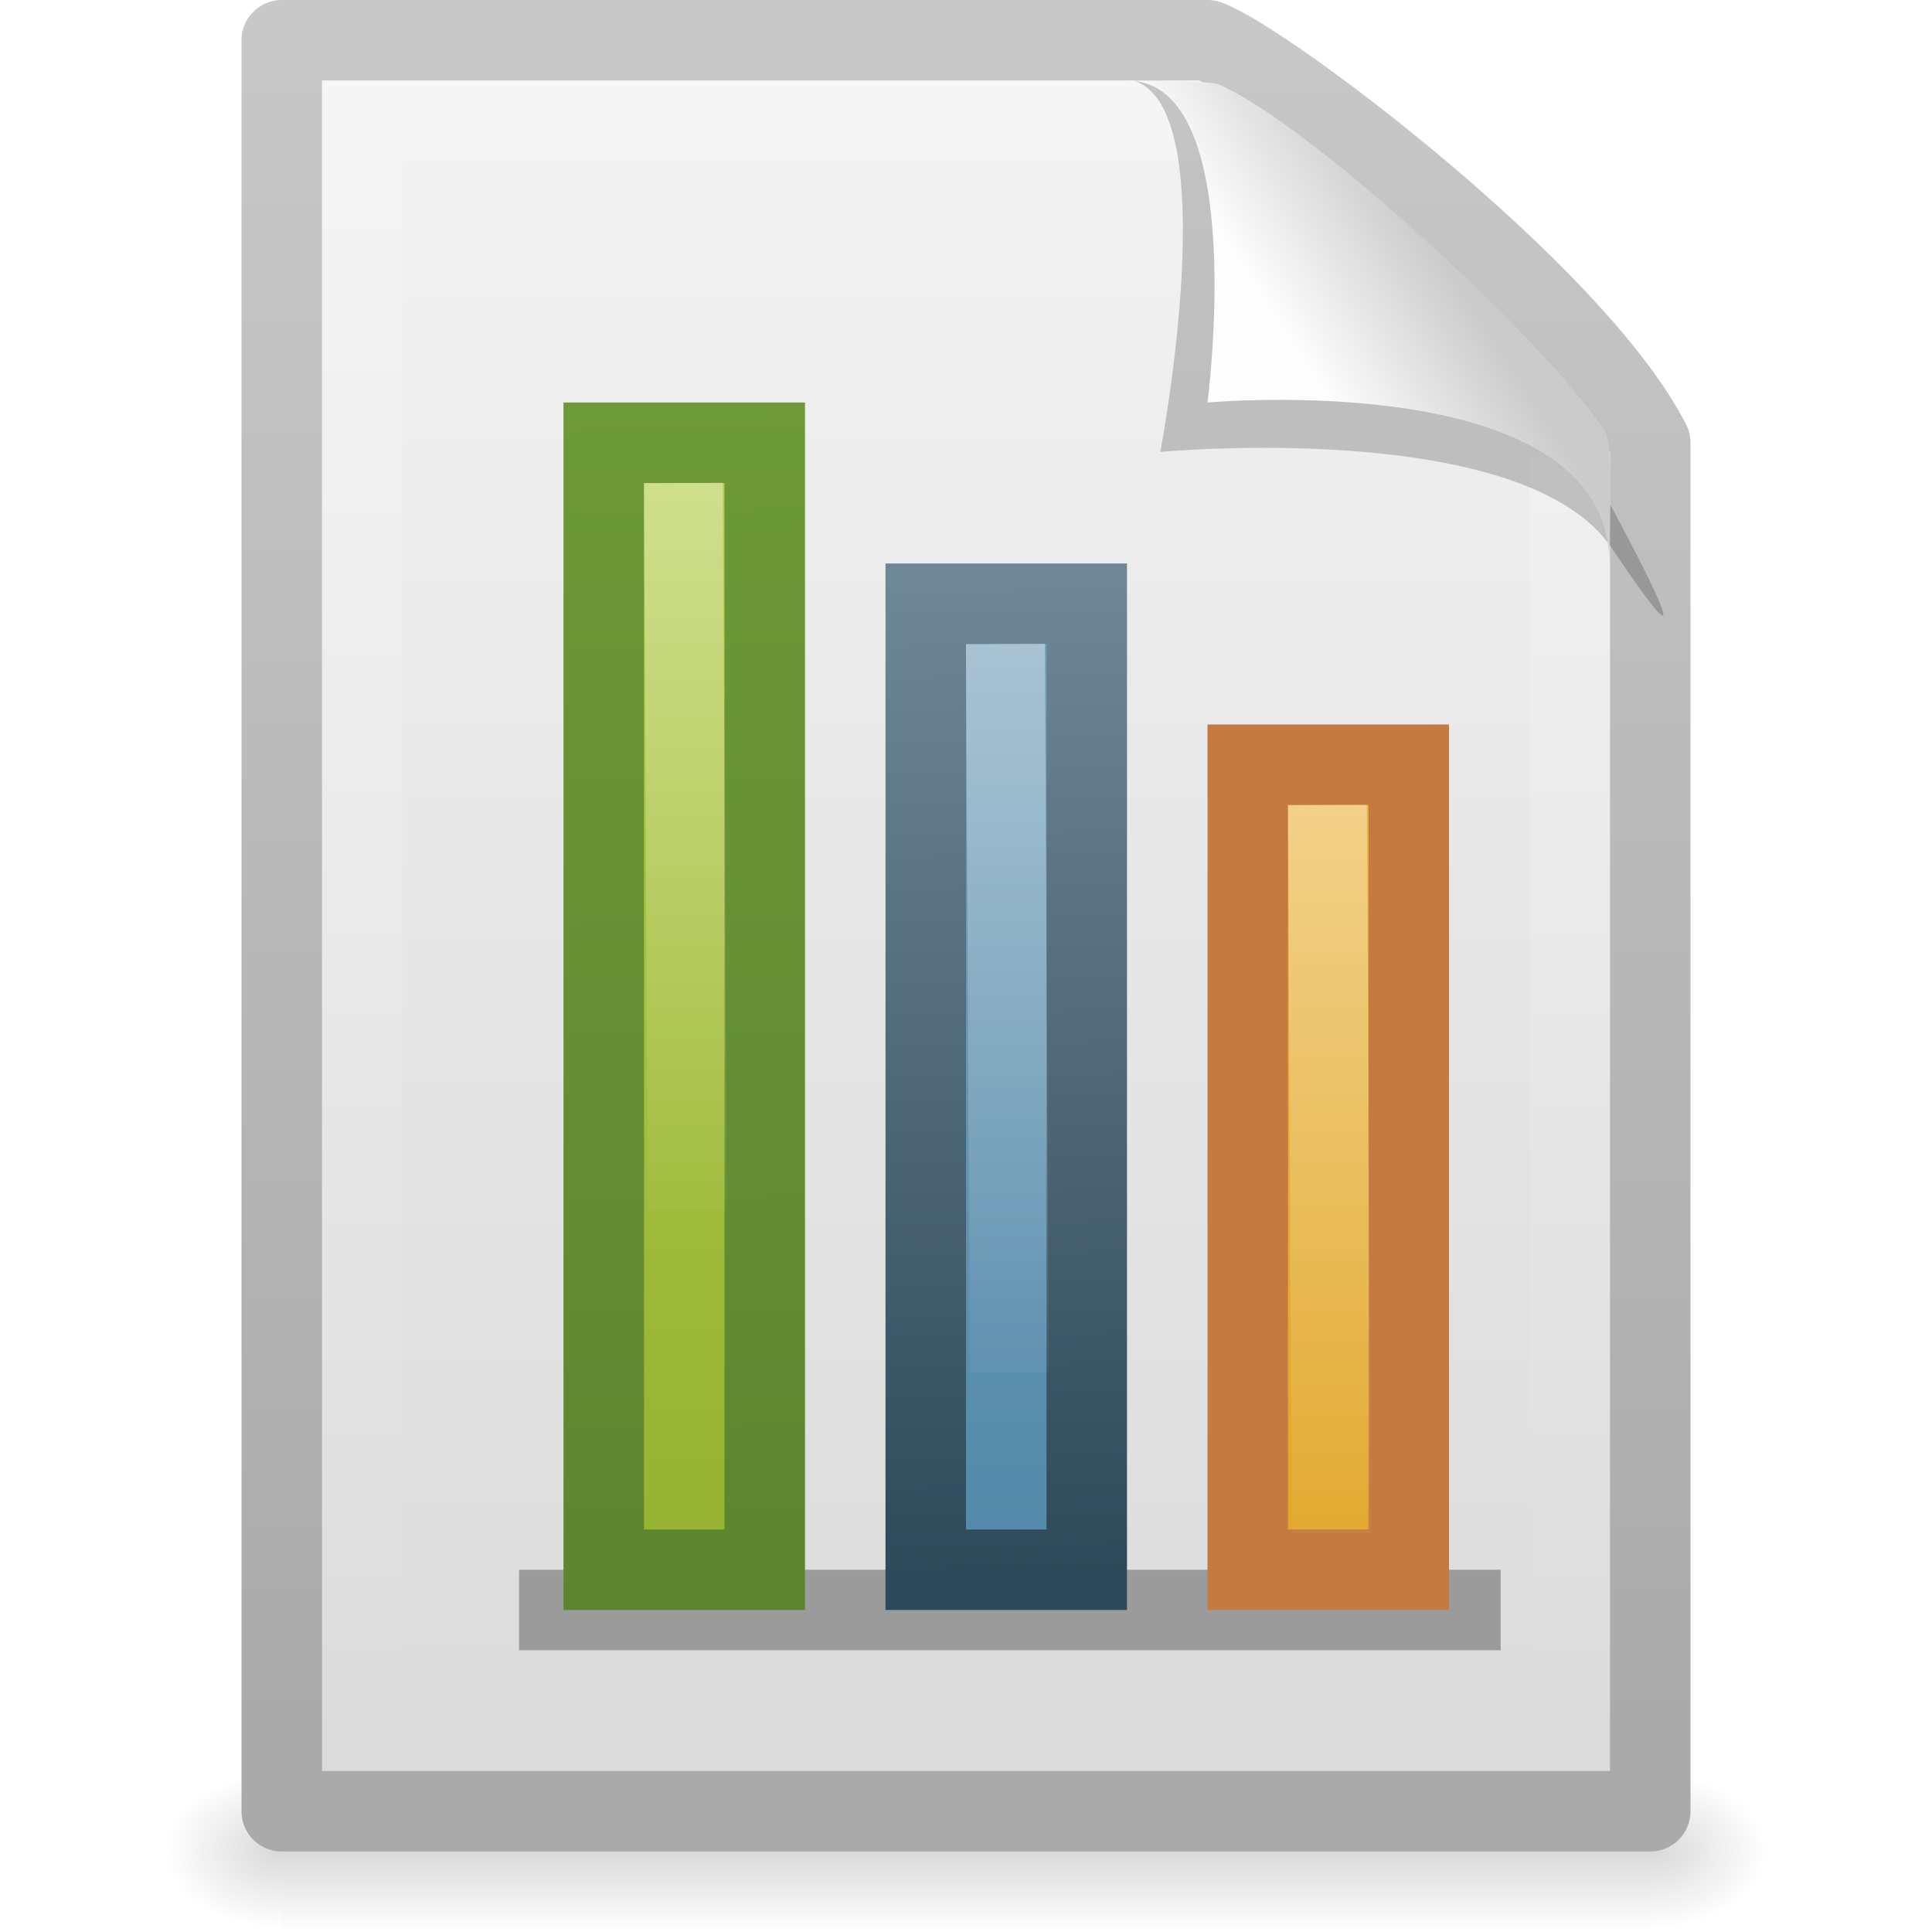
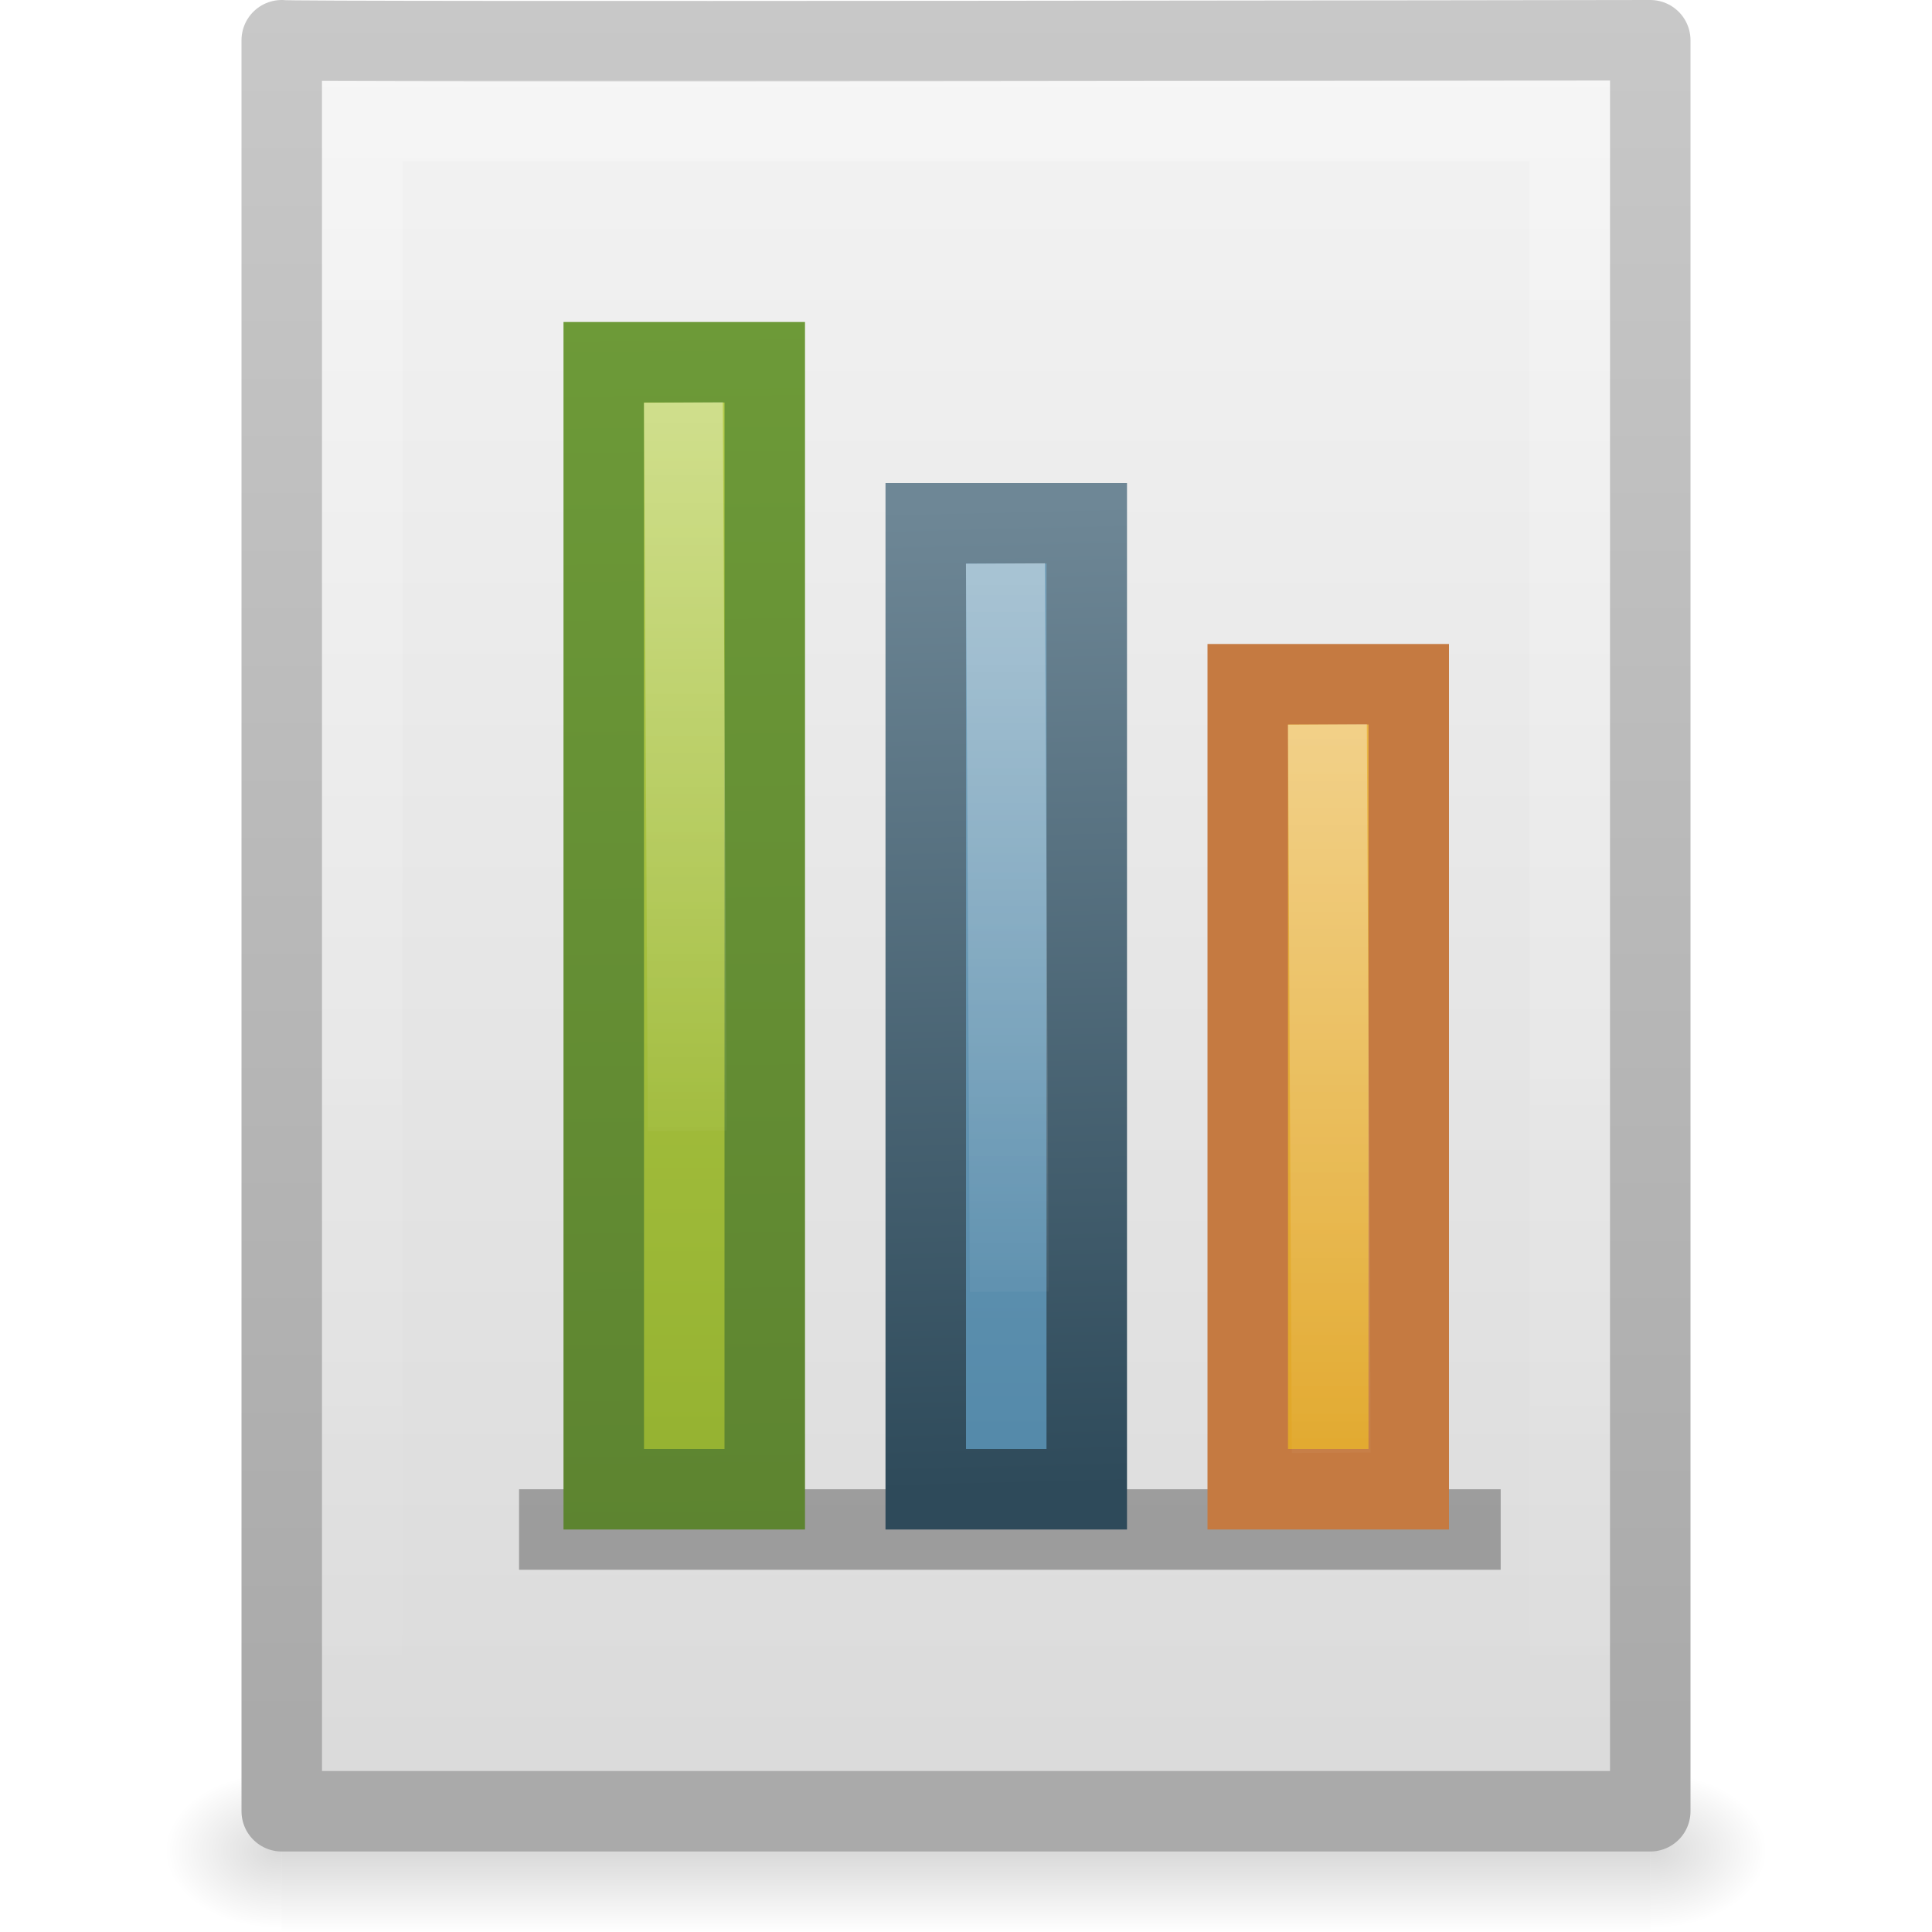
<svg xmlns="http://www.w3.org/2000/svg" xmlns:xlink="http://www.w3.org/1999/xlink" version="1.0" width="24" height="24" id="svg3396">
  <defs id="defs3398">
    <linearGradient id="linearGradient5048">
      <stop id="stop5050" style="stop-color:#000000;stop-opacity:0" offset="0" />
      <stop id="stop5056" style="stop-color:#000000;stop-opacity:1" offset="0.5" />
      <stop id="stop5052" style="stop-color:#000000;stop-opacity:0" offset="1" />
    </linearGradient>
    <linearGradient x1="302.857" y1="366.648" x2="302.857" y2="609.505" id="linearGradient2620" xlink:href="#linearGradient5048" gradientUnits="userSpaceOnUse" gradientTransform="matrix(0.0352071,0,0,0.00823529,-0.724852,18.98055)" />
    <radialGradient cx="605.714" cy="486.648" r="117.143" fx="605.714" fy="486.648" id="radialGradient2617" xlink:href="#linearGradient5060" gradientUnits="userSpaceOnUse" gradientTransform="matrix(-0.01204859,0,0,0.00823529,10.76121,18.98057)" />
    <linearGradient id="linearGradient5060">
      <stop id="stop5062" style="stop-color:#000000;stop-opacity:1" offset="0" />
      <stop id="stop5064" style="stop-color:#000000;stop-opacity:0" offset="1" />
    </linearGradient>
    <radialGradient cx="605.714" cy="486.648" r="117.143" fx="605.714" fy="486.648" id="radialGradient2614" xlink:href="#linearGradient5060" gradientUnits="userSpaceOnUse" gradientTransform="matrix(0.01204859,0,0,0.00823529,13.23879,18.98057)" />
    <linearGradient x1="-51.786" y1="50.786" x2="-51.786" y2="2.906" id="linearGradient2610" xlink:href="#linearGradient3104" gradientUnits="userSpaceOnUse" gradientTransform="matrix(0.3922135,0,0,0.4473607,29.19929,-1.2387)" />
    <linearGradient id="linearGradient3600">
      <stop id="stop3602" style="stop-color:#f4f4f4;stop-opacity:1" offset="0" />
      <stop id="stop3604" style="stop-color:#dbdbdb;stop-opacity:1" offset="1" />
    </linearGradient>
    <linearGradient x1="25.132" y1="0.985" x2="25.132" y2="47.013" id="linearGradient2608" xlink:href="#linearGradient3600" gradientUnits="userSpaceOnUse" gradientTransform="matrix(0.4857154,0,0,0.4780255,0.3428305,-0.7059501)" />
    <linearGradient id="linearGradient3211">
      <stop id="stop3213" style="stop-color:#ffffff;stop-opacity:1" offset="0" />
      <stop id="stop3215" style="stop-color:#ffffff;stop-opacity:0" offset="1" />
    </linearGradient>
    <linearGradient x1="24" y1="1.425" x2="24" y2="46.017" id="linearGradient2604" xlink:href="#linearGradient3211" gradientUnits="userSpaceOnUse" gradientTransform="matrix(0.4545444,0,0,0.4651153,1.090934,0.3372293)" />
    <linearGradient id="linearGradient3104">
      <stop id="stop3106" style="stop-color:#aaaaaa;stop-opacity:1" offset="0" />
      <stop id="stop3108" style="stop-color:#c8c8c8;stop-opacity:1" offset="1" />
    </linearGradient>
    <linearGradient id="linearGradient8589">
      <stop id="stop8591" style="stop-color:#fefefe;stop-opacity:1" offset="0" />
      <stop id="stop8593" style="stop-color:#cbcbcb;stop-opacity:1" offset="1" />
    </linearGradient>
    <linearGradient x1="32.892" y1="8.059" x2="36.358" y2="5.457" id="linearGradient2597" xlink:href="#linearGradient8589" gradientUnits="userSpaceOnUse" gradientTransform="matrix(0.4778466,0,0,0.5524833,0.3722548,-0.0761283)" />
    <linearGradient id="linearGradient3972">
      <stop id="stop3974" style="stop-color:#ffffff;stop-opacity:1" offset="0" />
      <stop id="stop3976" style="stop-color:#ffffff;stop-opacity:0" offset="1" />
    </linearGradient>
    <linearGradient id="linearGradient4168">
      <stop id="stop4170" style="stop-color:#f8cd70;stop-opacity:1" offset="0" />
      <stop id="stop4172" style="stop-color:#d99a11;stop-opacity:1" offset="1" />
    </linearGradient>
    <linearGradient id="linearGradient3993">
      <stop id="stop3995" style="stop-color:#a3c0d0;stop-opacity:1" offset="0" />
      <stop id="stop4001" style="stop-color:#427da1;stop-opacity:1" offset="1" />
    </linearGradient>
    <linearGradient id="linearGradient2490">
      <stop id="stop2492" style="stop-color:#2e4a5a;stop-opacity:1" offset="0" />
      <stop id="stop2494" style="stop-color:#6e8796;stop-opacity:1" offset="1" />
    </linearGradient>
    <linearGradient id="linearGradient2264">
      <stop id="stop2266" style="stop-color:#d7e866;stop-opacity:1" offset="0" />
      <stop id="stop2268" style="stop-color:#8cab2a;stop-opacity:1" offset="1" />
    </linearGradient>
    <linearGradient id="linearGradient3926">
      <stop id="stop3928" style="stop-color:#5d8430;stop-opacity:1" offset="0" />
      <stop id="stop3930" style="stop-color:#6d9a38;stop-opacity:1" offset="1" />
    </linearGradient>
    <linearGradient x1="34" y1="13.682" x2="34" y2="44.866" id="linearGradient3683" xlink:href="#linearGradient2264" gradientUnits="userSpaceOnUse" gradientTransform="matrix(0.7783924,0,0,1.009464,-17.85454,-22.29812)" />
    <linearGradient x1="34.644" y1="26" x2="34.644" y2="38.031" id="linearGradient3685" xlink:href="#linearGradient3972" gradientUnits="userSpaceOnUse" gradientTransform="matrix(0.6008874,0,0,0.911895,-11.05573,-18.67246)" />
    <linearGradient x1="34" y1="13.682" x2="34" y2="44.866" id="linearGradient3691" xlink:href="#linearGradient3993" gradientUnits="userSpaceOnUse" gradientTransform="matrix(0.7783924,0,0,1.009464,-13.85454,-20.29812)" />
    <linearGradient x1="34.644" y1="26" x2="34.644" y2="38.031" id="linearGradient3693" xlink:href="#linearGradient3972" gradientUnits="userSpaceOnUse" gradientTransform="matrix(0.6008874,0,0,0.911895,-7.055733,-16.67246)" />
    <linearGradient x1="34" y1="13.682" x2="34" y2="44.866" id="linearGradient3699" xlink:href="#linearGradient4168" gradientUnits="userSpaceOnUse" gradientTransform="matrix(0.7783924,0,0,1.009464,-9.854537,-18.29812)" />
    <linearGradient x1="34.644" y1="26" x2="34.644" y2="38.031" id="linearGradient3701" xlink:href="#linearGradient3972" gradientUnits="userSpaceOnUse" gradientTransform="matrix(0.6008874,0,0,0.911895,-3.055733,-14.67246)" />
    <linearGradient x1="12.685" y1="19.507" x2="12.388" y2="7.273" id="linearGradient3709" xlink:href="#linearGradient2490" gradientUnits="userSpaceOnUse" />
    <linearGradient x1="7.905" y1="20.119" x2="7.755" y2="4.881" id="linearGradient3717" xlink:href="#linearGradient3926" gradientUnits="userSpaceOnUse" gradientTransform="translate(1,0)" />
+     <linearGradient xlink:href="#linearGradient3972" id="linearGradient3049" gradientUnits="userSpaceOnUse" gradientTransform="matrix(0.6008874,0,0,0.911895,-3.055733,-15.67246)" x1="34.644" y1="26" x2="34.644" y2="38.031" />
+     <linearGradient xlink:href="#linearGradient4168" id="linearGradient3052" gradientUnits="userSpaceOnUse" gradientTransform="matrix(0.7783924,0,0,1.009464,-9.854537,-19.29812)" x1="34" y1="13.682" x2="34" y2="44.866" />
+     <linearGradient xlink:href="#linearGradient3972" id="linearGradient3055" gradientUnits="userSpaceOnUse" gradientTransform="matrix(0.6008874,0,0,0.911895,-7.055733,-17.67246)" x1="34.644" y1="26" x2="34.644" y2="38.031" />
+     <linearGradient xlink:href="#linearGradient3993" id="linearGradient3058" gradientUnits="userSpaceOnUse" gradientTransform="matrix(0.7783924,0,0,1.009464,-13.85454,-21.29812)" x1="34" y1="13.682" x2="34" y2="44.866" />
+     <linearGradient xlink:href="#linearGradient2490" id="linearGradient3060" gradientUnits="userSpaceOnUse" x1="12.685" y1="19.507" x2="12.388" y2="7.273" gradientTransform="translate(0,-1)" />
+     <linearGradient xlink:href="#linearGradient3972" id="linearGradient3063" gradientUnits="userSpaceOnUse" gradientTransform="matrix(0.6008874,0,0,0.911895,-11.05573,-19.67246)" x1="34.644" y1="26" x2="34.644" y2="38.031" />
+     <linearGradient xlink:href="#linearGradient2264" id="linearGradient3066" gradientUnits="userSpaceOnUse" gradientTransform="matrix(0.7783924,0,0,1.009464,-17.85454,-23.29812)" x1="34" y1="13.682" x2="34" y2="44.866" />
+     <linearGradient xlink:href="#linearGradient3926" id="linearGradient3068" gradientUnits="userSpaceOnUse" gradientTransform="translate(1,-1)" x1="7.905" y1="20.119" x2="7.755" y2="4.881" />
+     <linearGradient xlink:href="#linearGradient8589" id="linearGradient3071" gradientUnits="userSpaceOnUse" gradientTransform="matrix(0.4778466,0,0,0.5524833,0.3722548,-0.0761283)" x1="32.892" y1="8.059" x2="36.358" y2="5.457" />
+     <linearGradient xlink:href="#linearGradient3211" id="linearGradient3075" gradientUnits="userSpaceOnUse" gradientTransform="matrix(0.4545444,0,0,0.4651153,1.090934,0.3372293)" x1="24" y1="1.425" x2="24" y2="46.017" />
+     <linearGradient xlink:href="#linearGradient3600" id="linearGradient3079" gradientUnits="userSpaceOnUse" gradientTransform="matrix(0.4857154,0,0,0.4780255,0.3428305,-0.7059501)" x1="25.132" y1="0.985" x2="25.132" y2="47.013" />
+     <linearGradient xlink:href="#linearGradient3104" id="linearGradient3081" gradientUnits="userSpaceOnUse" gradientTransform="matrix(0.3922135,0,0,0.4473607,29.19929,-1.2387)" x1="-51.786" y1="50.786" x2="-51.786" y2="2.906" />
+     <radialGradient xlink:href="#linearGradient5060" id="radialGradient3084" gradientUnits="userSpaceOnUse" gradientTransform="matrix(0.01204859,0,0,0.00823529,13.23879,18.98057)" cx="605.714" cy="486.648" fx="605.714" fy="486.648" r="117.143" />
+     <radialGradient xlink:href="#linearGradient5060" id="radialGradient3087" gradientUnits="userSpaceOnUse" gradientTransform="matrix(-0.01204859,0,0,0.00823529,10.76121,18.98057)" cx="605.714" cy="486.648" fx="605.714" fy="486.648" r="117.143" />
+     <linearGradient xlink:href="#linearGradient5048" id="linearGradient3090" gradientUnits="userSpaceOnUse" gradientTransform="matrix(0.0352071,0,0,0.00823529,-0.724852,18.98055)" x1="302.857" y1="366.648" x2="302.857" y2="609.505" />
  </defs>
-   <g id="layer1">
-     <rect width="17" height="2" x="3.5" y="22" id="rect2879" style="opacity:0.15;fill:url(#linearGradient2620);fill-opacity:1;fill-rule:nonzero;stroke:none;stroke-width:1;marker:none;visibility:visible;display:inline;overflow:visible" />
-     <path d="m 3.5,22 c 0,0 0,2 0,2 C 2.88,24.004 2,23.552 2,23 2,22.448 2.692,22 3.5,22 z" id="path2881" style="opacity:0.15;fill:url(#radialGradient2617);fill-opacity:1;fill-rule:nonzero;stroke:none;stroke-width:1;marker:none;visibility:visible;display:inline;overflow:visible" />
-     <path d="m 20.5,22 c 0,0 0,2 0,2 0.62,0.004 1.5,-0.448 1.5,-1 0,-0.552 -0.692,-1 -1.5,-1 z" id="path2883" style="opacity:0.15;fill:url(#radialGradient2614);fill-opacity:1;fill-rule:nonzero;stroke:none;stroke-width:1;marker:none;visibility:visible;display:inline;overflow:visible" />
-     <path d="m 3.5,0.5 c 3.896,0 7.604,0 11.5,0 C 15.683,0.737 19.541,3.628 20.5,5.5 c 0,5.729 3.9e-5,11.271 3.9e-5,17 -5.667,0 -11.333,0 -17,0 0,-7.333 0,-14.667 0,-22 z" id="path4160" style="fill:url(#linearGradient2608);fill-opacity:1;stroke:url(#linearGradient2610);stroke-width:1;stroke-linecap:butt;stroke-linejoin:round;stroke-miterlimit:4;stroke-opacity:1;stroke-dasharray:none;stroke-dashoffset:0;display:inline" />
-     <rect width="12.194" height="1" rx="0.938" ry="0" x="6.448" y="19.5" id="rect3980" style="opacity:0.3;fill:#000000;fill-opacity:1;fill-rule:nonzero;stroke:none;stroke-width:1;marker:none;visibility:visible;display:inline;overflow:visible;enable-background:accumulate" />
-     <path d="m 19.5,5.677 c 0,5.208 0,10.615 0,15.823 -5,0 -10,0 -15,0 0,-6.667 0,-13.333 0,-20 3.437,0 6.956,0 10.394,0" id="path2435" style="opacity:0.24;fill:none;stroke:url(#linearGradient2604);stroke-width:1;stroke-linecap:butt;stroke-linejoin:miter;stroke-miterlimit:4;stroke-opacity:1;stroke-dasharray:none;stroke-dashoffset:0;display:inline" />
-     <path d="m 14.075,1 c 1.156,0.329 0.339,4.614 0.339,4.614 0,0 4.515,-0.428 5.608,1.195 C 21.511,9.022 19.954,6.174 19.849,5.988 19.093,4.648 15.982,1.441 14.803,1.046 14.715,1.017 14.52,1 14.075,1 z" id="path3370" style="opacity:0.2;fill:#000000;fill-opacity:1;fill-rule:evenodd;stroke:none;display:inline" />
-     <path d="m 14,1 c 1.526,0 1,4 1,4 0,0 4.992,-0.453 4.992,2 0,-0.598 0.056,-1.478 -0.064,-1.656 C 19.089,4.101 16.184,1.482 15.13,1.046 15.044,1.011 14.444,1 14,1 z" id="path4474" style="fill:url(#linearGradient2597);fill-opacity:1;fill-rule:evenodd;stroke:none;display:inline" />
-     <path d="m 9.5,5.5 0,14 -2,0 0,-14 2,0 z" id="path3677" style="fill:url(#linearGradient3683);fill-opacity:1;fill-rule:nonzero;stroke:url(#linearGradient3717);stroke-width:1;stroke-linecap:square;stroke-linejoin:miter;stroke-miterlimit:4;stroke-opacity:1;stroke-dasharray:none;stroke-dashoffset:0;marker:none;visibility:visible;display:inline;overflow:visible;enable-background:accumulate" />
-     <path d="m 8.492,6.49 0.043,8.067" id="path3681" style="opacity:0.4;fill:none;stroke:url(#linearGradient3685);stroke-width:0.98;stroke-linecap:square;stroke-linejoin:miter;stroke-miterlimit:4;stroke-opacity:1;stroke-dasharray:none;stroke-dashoffset:0;marker:none;visibility:visible;display:inline;overflow:visible;enable-background:accumulate" />
-     <path d="m 13.5,7.5 0,12 -2,0 0,-12 2,0 z" id="path3687" style="fill:url(#linearGradient3691);fill-opacity:1;fill-rule:nonzero;stroke:url(#linearGradient3709);stroke-width:1;stroke-linecap:square;stroke-linejoin:miter;stroke-miterlimit:4;stroke-opacity:1;stroke-dasharray:none;stroke-dashoffset:0;marker:none;visibility:visible;display:inline;overflow:visible;enable-background:accumulate" />
-     <path d="m 12.492,8.49 0.043,8.067" id="path3689" style="opacity:0.4;fill:none;stroke:url(#linearGradient3693);stroke-width:0.98;stroke-linecap:square;stroke-linejoin:miter;stroke-miterlimit:4;stroke-opacity:1;stroke-dasharray:none;stroke-dashoffset:0;marker:none;visibility:visible;display:inline;overflow:visible;enable-background:accumulate" />
-     <path d="m 17.5,9.5 0,10 -2,0 0,-10 2,0 z" id="path3695" style="fill:url(#linearGradient3699);fill-opacity:1;fill-rule:nonzero;stroke:#c57a41;stroke-width:1;stroke-linecap:square;stroke-linejoin:miter;stroke-miterlimit:4;stroke-opacity:1;stroke-dasharray:none;stroke-dashoffset:0;marker:none;visibility:visible;display:inline;overflow:visible;enable-background:accumulate" />
-     <path d="m 16.492,10.49 0.043,8.067" id="path3697" style="opacity:0.4;fill:none;stroke:url(#linearGradient3701);stroke-width:0.98;stroke-linecap:square;stroke-linejoin:miter;stroke-miterlimit:4;stroke-opacity:1;stroke-dasharray:none;stroke-dashoffset:0;marker:none;visibility:visible;display:inline;overflow:visible;enable-background:accumulate" />
-   </g>
+   <rect style="opacity:0.15;fill:url(#linearGradient3090);fill-opacity:1;fill-rule:nonzero;stroke:none;stroke-width:1;marker:none;visibility:visible;display:inline;overflow:visible" id="rect2879" y="22" x="3.5" height="2" width="17" />
+   <path style="opacity:0.15;fill:url(#radialGradient3087);fill-opacity:1;fill-rule:nonzero;stroke:none;stroke-width:1;marker:none;visibility:visible;display:inline;overflow:visible" id="path2881" d="m 3.5,22 c 0,0 0,2 0,2 C 2.88,24.004 2,23.552 2,23 2,22.448 2.692,22 3.5,22 z" />
+   <path style="opacity:0.15;fill:url(#radialGradient3084);fill-opacity:1;fill-rule:nonzero;stroke:none;stroke-width:1;marker:none;visibility:visible;display:inline;overflow:visible" id="path2883" d="m 20.5,22 c 0,0 0,2 0,2 0.62,0.004 1.5,-0.448 1.5,-1 0,-0.552 -0.692,-1 -1.5,-1 z" />
+   <path style="fill:url(#linearGradient3079);fill-opacity:1;stroke:url(#linearGradient3081);stroke-width:1;stroke-linecap:butt;stroke-linejoin:round;stroke-miterlimit:4;stroke-opacity:1;stroke-dasharray:none;stroke-dashoffset:0;display:inline" id="path4160" d="M 3.5,0.5 C 3.416,0.527 20.5,0.5 20.5,0.5 c 0,5.729 3.9e-5,16.271 3.9e-5,22 -5.667,0 -11.333,0 -17,0 0,-7.333 0,-14.667 0,-22 z" />
+   <rect style="opacity:0.3;fill:#000000;fill-opacity:1;fill-rule:nonzero;stroke:none;stroke-width:1;marker:none;visibility:visible;display:inline;overflow:visible;enable-background:accumulate" id="rect3980" y="18.5" x="6.448" ry="0" rx="0.938" height="1" width="12.194" />
+   <path style="opacity:0.24;fill:none;stroke:url(#linearGradient3075);stroke-width:1;stroke-linecap:butt;stroke-linejoin:miter;stroke-miterlimit:4;stroke-opacity:1;stroke-dasharray:none;stroke-dashoffset:0;display:inline" id="path2435" d="m 19.5,1 c 0,5.208 0,15.292 0,20.5 -5,0 -10,0 -15,0 0,-6.667 0,-13.333 0,-20 3.437,0 12.063,0 15.5,0" />
+   <path style="fill:url(#linearGradient3066);fill-opacity:1;fill-rule:nonzero;stroke:url(#linearGradient3068);stroke-width:1;stroke-linecap:square;stroke-linejoin:miter;stroke-miterlimit:4;stroke-opacity:1;stroke-dasharray:none;stroke-dashoffset:0;marker:none;visibility:visible;display:inline;overflow:visible;enable-background:accumulate" id="path3677" d="m 9.5,4.5 0,14 -2,0 0,-14 2,0 z" />
+   <path style="opacity:0.4;fill:none;stroke:url(#linearGradient3063);stroke-width:0.98;stroke-linecap:square;stroke-linejoin:miter;stroke-miterlimit:4;stroke-opacity:1;stroke-dasharray:none;stroke-dashoffset:0;marker:none;visibility:visible;display:inline;overflow:visible;enable-background:accumulate" id="path3681" d="m 8.492,5.49 0.043,8.067" />
+   <path style="fill:url(#linearGradient3058);fill-opacity:1;fill-rule:nonzero;stroke:url(#linearGradient3060);stroke-width:1;stroke-linecap:square;stroke-linejoin:miter;stroke-miterlimit:4;stroke-opacity:1;stroke-dasharray:none;stroke-dashoffset:0;marker:none;visibility:visible;display:inline;overflow:visible;enable-background:accumulate" id="path3687" d="m 13.5,6.5 0,12 -2,0 0,-12 2,0 z" />
+   <path style="opacity:0.4;fill:none;stroke:url(#linearGradient3055);stroke-width:0.98;stroke-linecap:square;stroke-linejoin:miter;stroke-miterlimit:4;stroke-opacity:1;stroke-dasharray:none;stroke-dashoffset:0;marker:none;visibility:visible;display:inline;overflow:visible;enable-background:accumulate" id="path3689" d="m 12.492,7.49 0.043,8.067" />
+   <path style="fill:url(#linearGradient3052);fill-opacity:1;fill-rule:nonzero;stroke:#c57a41;stroke-width:1;stroke-linecap:square;stroke-linejoin:miter;stroke-miterlimit:4;stroke-opacity:1;stroke-dasharray:none;stroke-dashoffset:0;marker:none;visibility:visible;display:inline;overflow:visible;enable-background:accumulate" id="path3695" d="m 17.5,8.5 0,10 -2,0 0,-10 2,0 z" />
+   <path style="opacity:0.4;fill:none;stroke:url(#linearGradient3049);stroke-width:0.98;stroke-linecap:square;stroke-linejoin:miter;stroke-miterlimit:4;stroke-opacity:1;stroke-dasharray:none;stroke-dashoffset:0;marker:none;visibility:visible;display:inline;overflow:visible;enable-background:accumulate" id="path3697" d="m 16.492,9.49 0.043,8.067" />
</svg>
